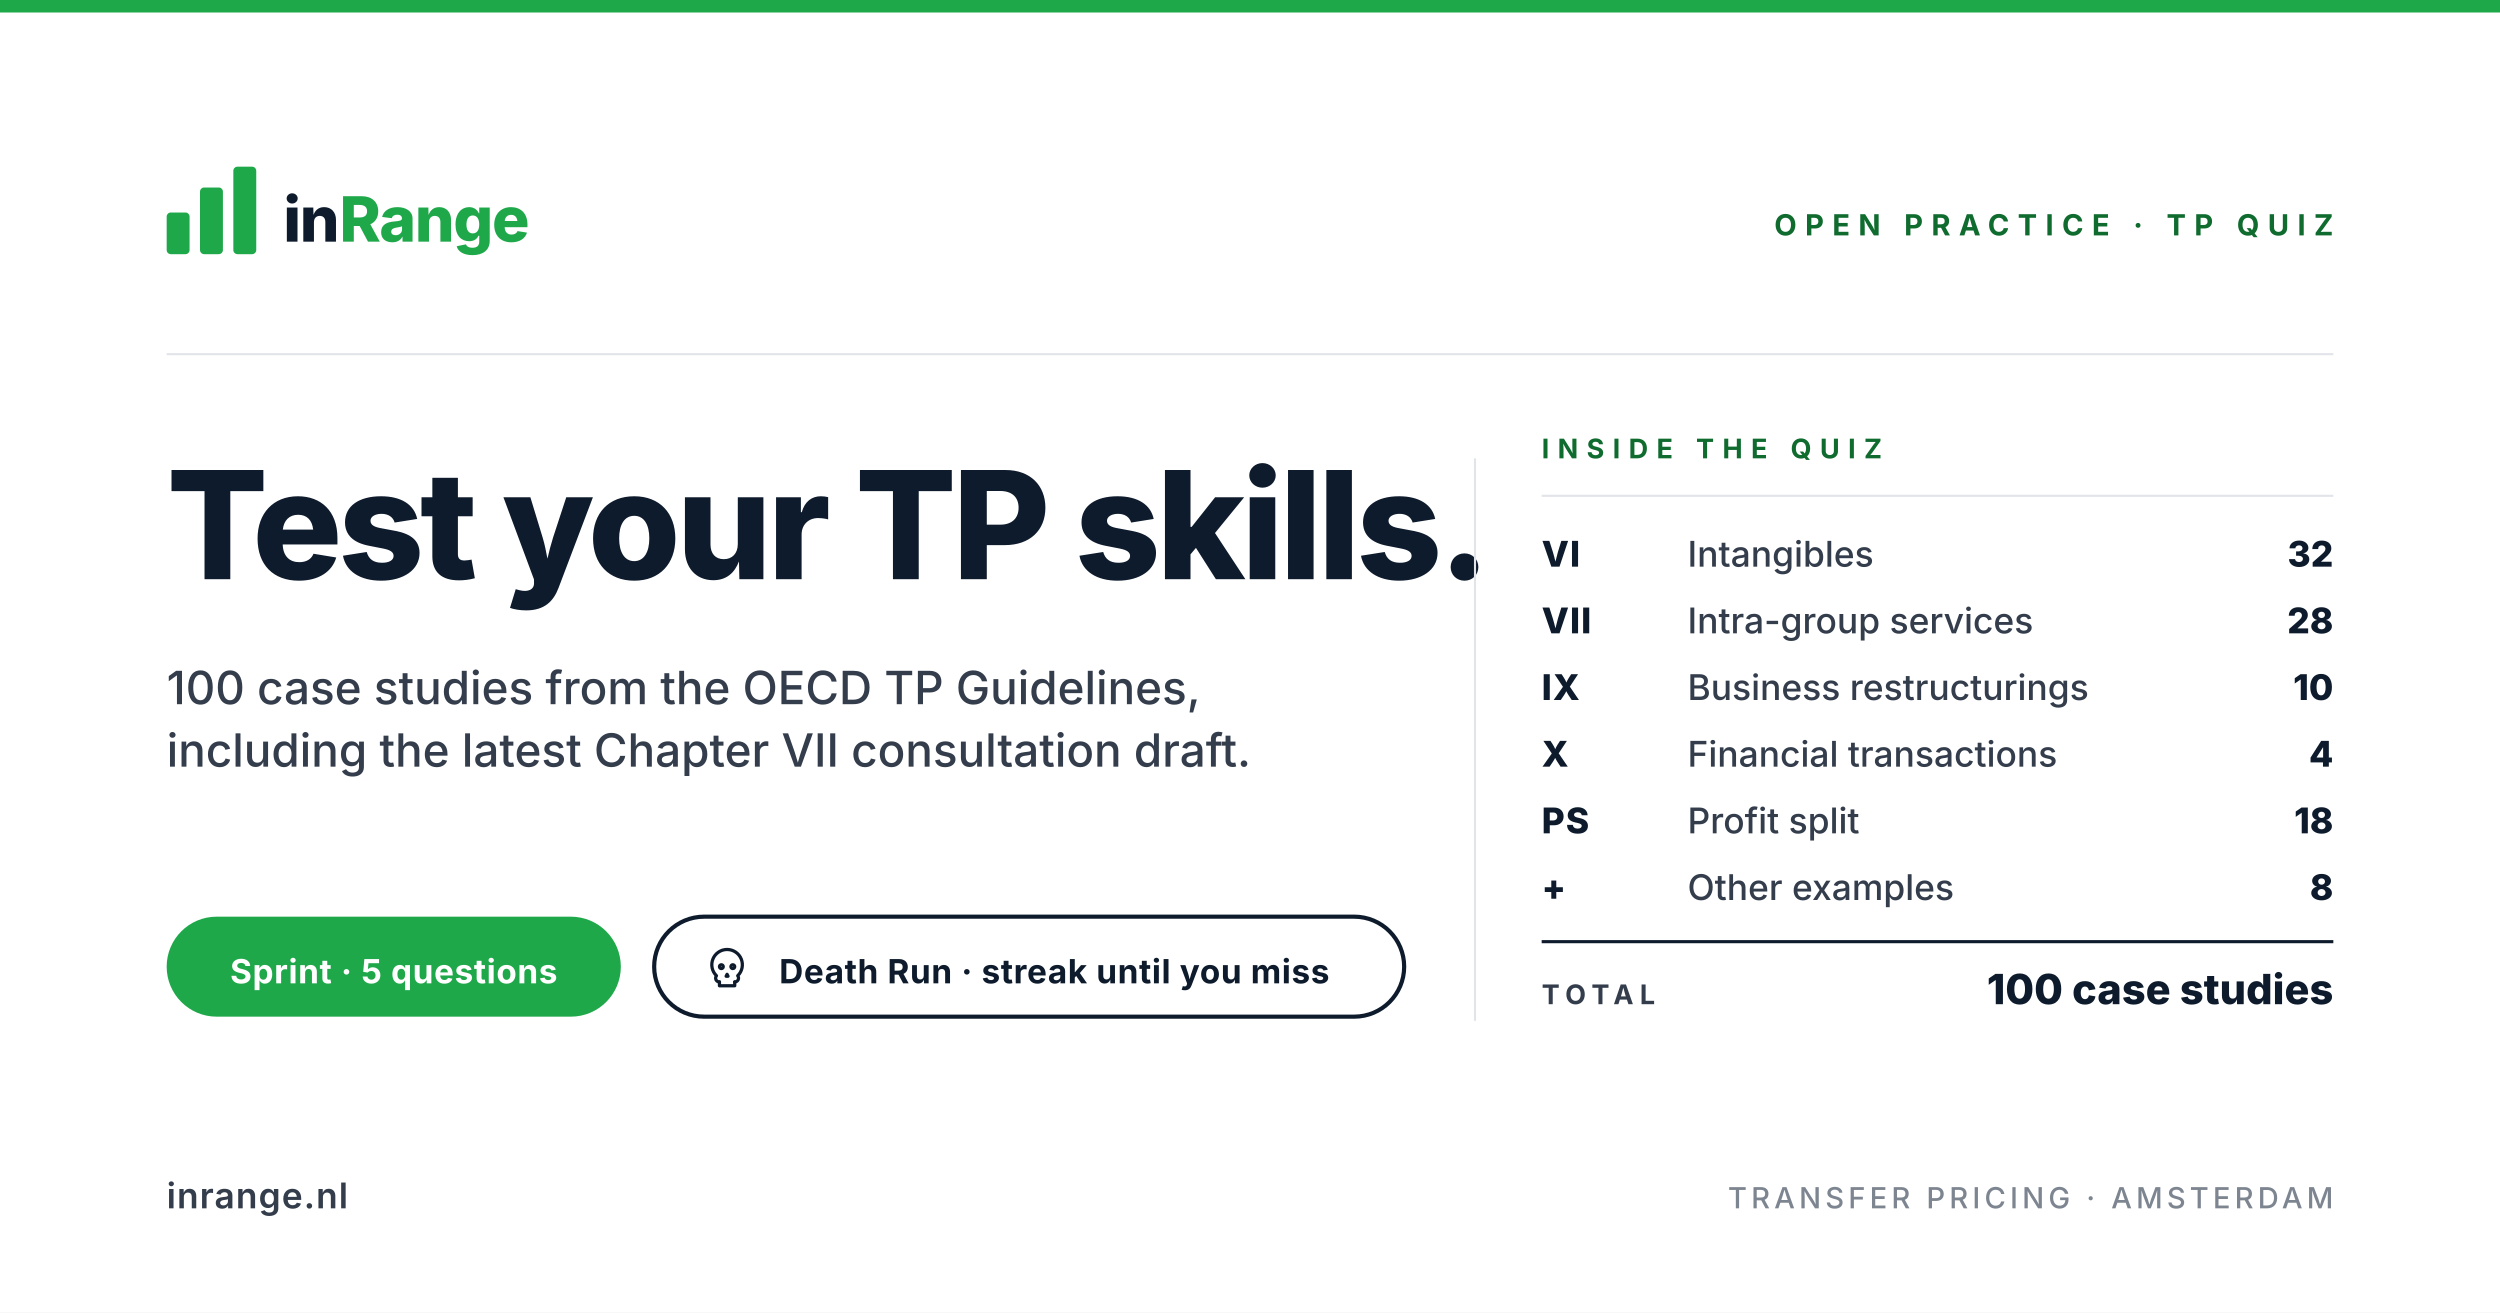
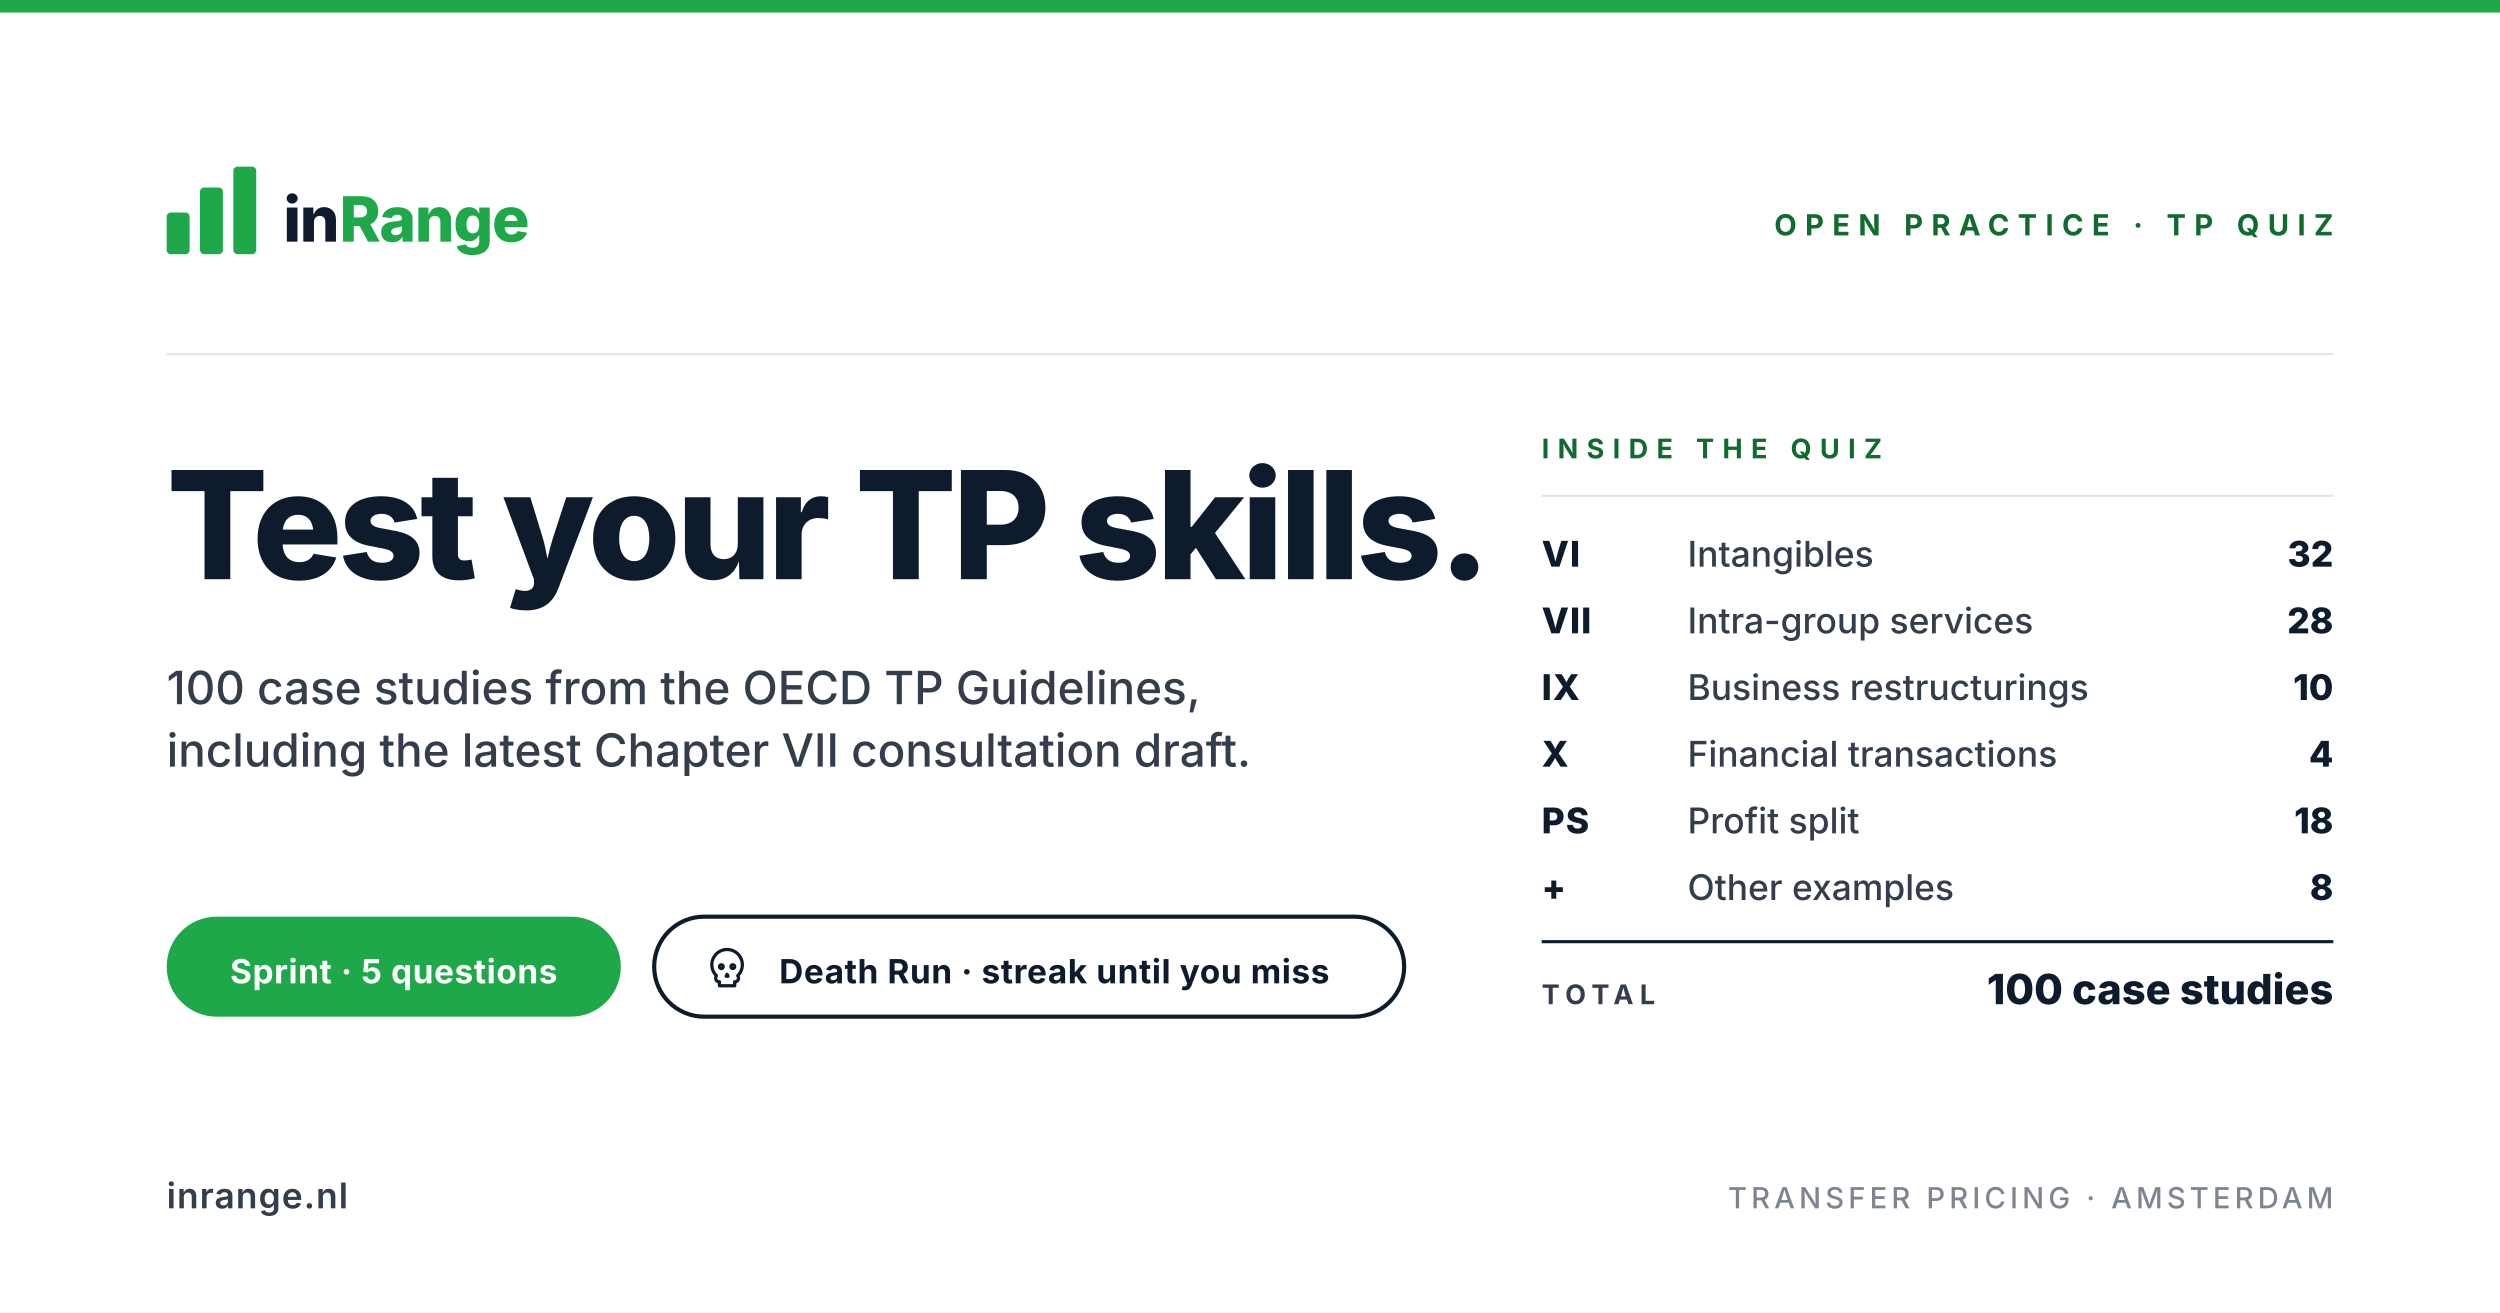
<svg xmlns="http://www.w3.org/2000/svg" width="1200" height="630" viewBox="0 0 1200 630" font-family="-apple-system, BlinkMacSystemFont, 'Segoe UI', system-ui, sans-serif">
  <rect width="1200" height="630" fill="#FFFFFF" />
  <rect x="0" y="0" width="1200" height="6" fill="#1FA84A" />
  <g transform="translate(80, 80)">
    <rect x="0" y="22" width="11" height="20" rx="2" fill="#1FA84A" />
    <rect x="16" y="10" width="11" height="32" rx="2" fill="#1FA84A" />
    <rect x="32" y="0" width="11" height="42" rx="2" fill="#1FA84A" />
    <text x="56" y="36" font-weight="800" font-size="30" fill="#0D1B2D" letter-spacing="-0.6">in<tspan fill="#1FA84A">Range</tspan>
    </text>
  </g>
  <text x="1120" y="113" font-weight="700" font-size="14" fill="#0F6B2E" letter-spacing="4" text-anchor="end">OPEN PRACTICE · TP QUIZ</text>
  <line x1="80" y1="170" x2="1120" y2="170" stroke="#E1E4E9" stroke-width="1" />
  <text x="80" y="278" font-weight="800" font-size="72" fill="#0D1B2D" letter-spacing="-2">Test your TP skills.</text>
  <text x="80" y="338" font-weight="500" font-size="22" fill="#343D4C">100 case studies from the OECD TP Guidelines,</text>
  <text x="80" y="368" font-weight="500" font-size="22" fill="#343D4C">including the latest Chapter VII consultation draft.</text>
  <g transform="translate(80, 440)">
    <rect x="0" y="0" width="218" height="48" rx="24" fill="#1FA84A" />
    <text x="109" y="32" font-weight="700" font-size="16" fill="#FFFFFF" text-anchor="middle" letter-spacing="0.3">Sprint · 5 questions</text>
    <rect x="234" y="0" width="360" height="48" rx="24" fill="#FFFFFF" stroke="#0D1B2D" stroke-width="2" />
    <svg x="258" y="13" width="22" height="22" viewBox="0 0 24 24" fill="none" stroke="#0D1B2D" stroke-width="1.7" stroke-linecap="round" stroke-linejoin="round">
      <path d="M16 20a2 2 0 0 0 1.56-3.25 8 8 0 1 0-11.12 0A2 2 0 0 0 8 20" />
      <circle cx="9" cy="12" r="1" />
      <circle cx="15" cy="12" r="1" />
      <path d="M8 20v2h8v-2" />
      <path d="m12.5 17-.5-1-.5 1h1z" />
    </svg>
    <text x="294" y="32" font-weight="700" font-size="16" fill="#0D1B2D" letter-spacing="0.3">Death Run · streak until you miss</text>
  </g>
  <text x="80" y="580" font-weight="600" font-size="17" fill="#343D4C" letter-spacing="0.5">inrange.nl</text>
  <text x="1120" y="580" font-weight="500" font-size="14" fill="#7D8590" letter-spacing="2" text-anchor="end">TRANSFER PRICING · AMSTERDAM</text>
  <g transform="translate(740, 220)">
-     <line x1="-32" y1="0" x2="-32" y2="270" stroke="#E1E4E9" stroke-width="1" />
    <text x="0" y="0" font-weight="700" font-size="13" fill="#0F6B2E" letter-spacing="4">INSIDE THE QUIZ</text>
    <line x1="0" y1="18" x2="380" y2="18" stroke="#E1E4E9" stroke-width="1" />
    <g font-size="17" fill="#0D1B2D">
      <text x="0" y="52" font-weight="800" letter-spacing="0.5">VI</text>
      <text x="70" y="52" font-weight="500" fill="#343D4C">Intangibles</text>
      <text x="380" y="52" font-weight="800" text-anchor="end">32</text>
      <text x="0" y="84" font-weight="800" letter-spacing="0.5">VII</text>
      <text x="70" y="84" font-weight="500" fill="#343D4C">Intra-group services</text>
      <text x="380" y="84" font-weight="800" text-anchor="end">28</text>
      <text x="0" y="116" font-weight="800" letter-spacing="0.5">IX</text>
      <text x="70" y="116" font-weight="500" fill="#343D4C">Business restructurings</text>
      <text x="380" y="116" font-weight="800" text-anchor="end">10</text>
      <text x="0" y="148" font-weight="800" letter-spacing="0.5">X</text>
      <text x="70" y="148" font-weight="500" fill="#343D4C">Financial transactions</text>
      <text x="380" y="148" font-weight="800" text-anchor="end">4</text>
      <text x="0" y="180" font-weight="800" letter-spacing="0.5">PS</text>
      <text x="70" y="180" font-weight="500" fill="#343D4C">Profit split</text>
      <text x="380" y="180" font-weight="800" text-anchor="end">18</text>
      <text x="0" y="212" font-weight="800" letter-spacing="0.5">+</text>
      <text x="70" y="212" font-weight="500" fill="#343D4C">Other examples</text>
      <text x="380" y="212" font-weight="800" text-anchor="end">8</text>
    </g>
    <line x1="0" y1="232" x2="380" y2="232" stroke="#0D1B2D" stroke-width="1.5" />
    <text x="0" y="262" font-weight="700" font-size="13" fill="#343D4C" letter-spacing="3">TOTAL</text>
    <text x="380" y="262" font-weight="800" font-size="20" fill="#0D1B2D" text-anchor="end">100 case studies</text>
  </g>
</svg>
